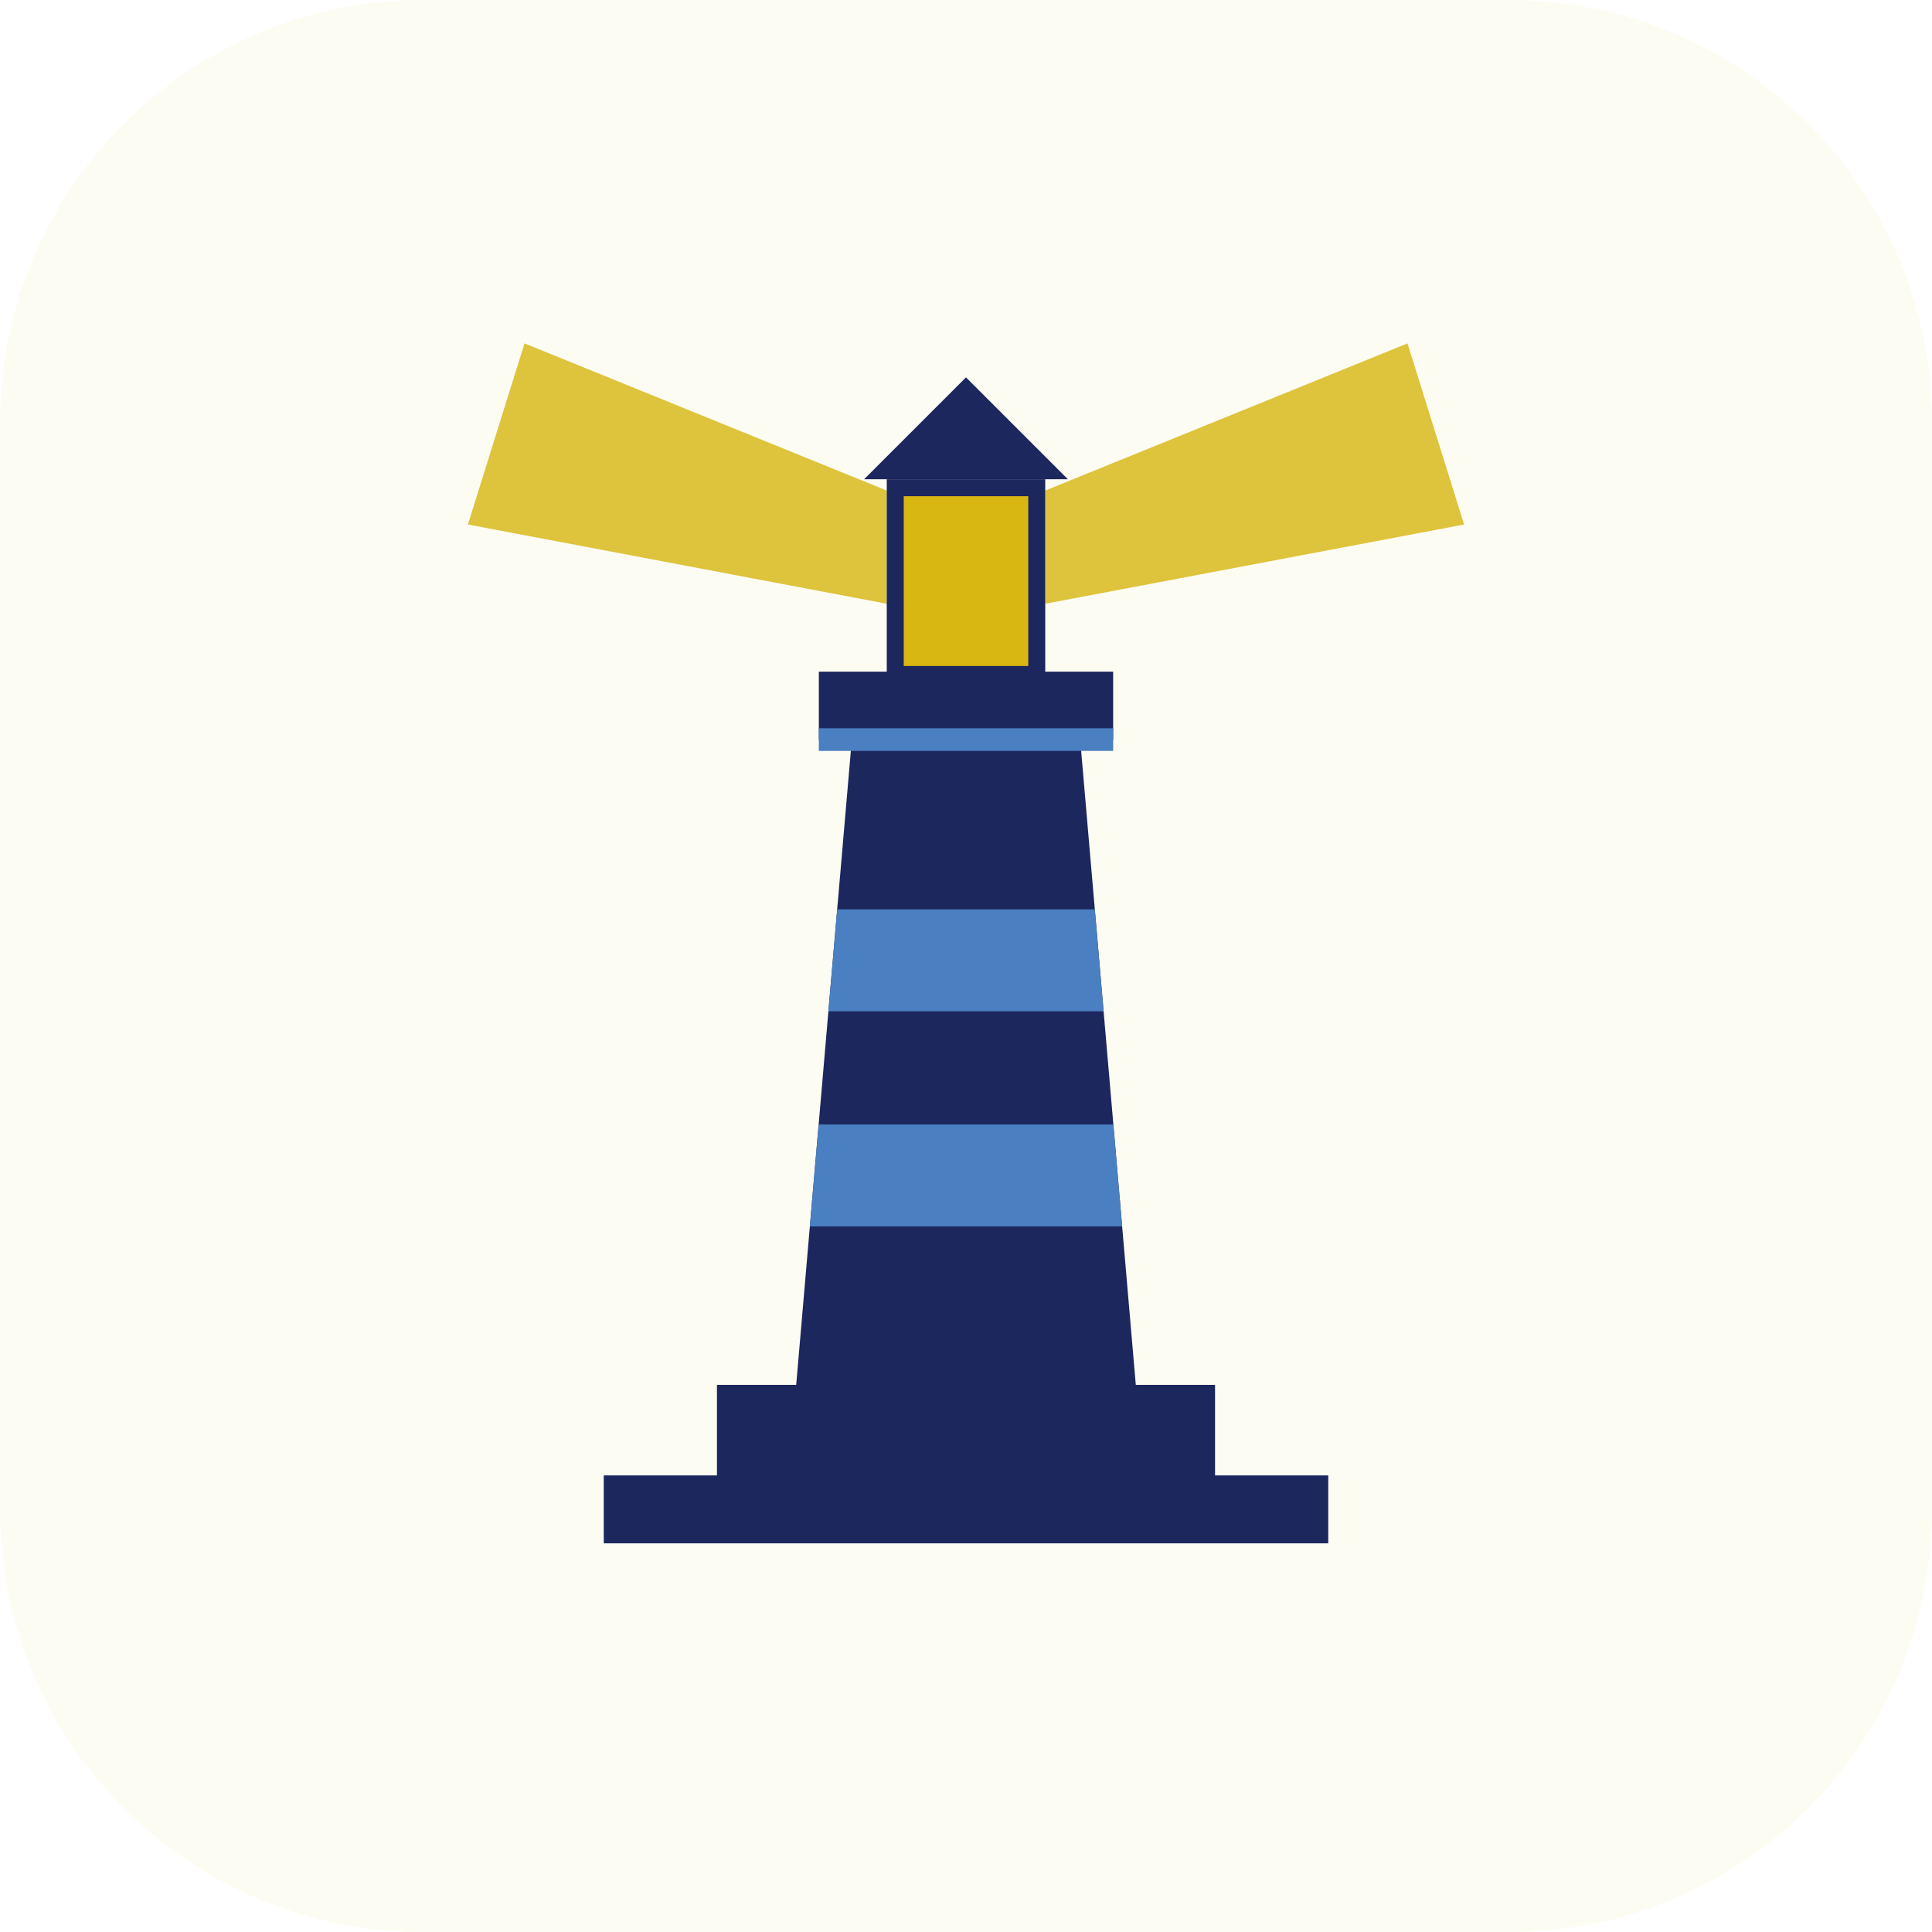
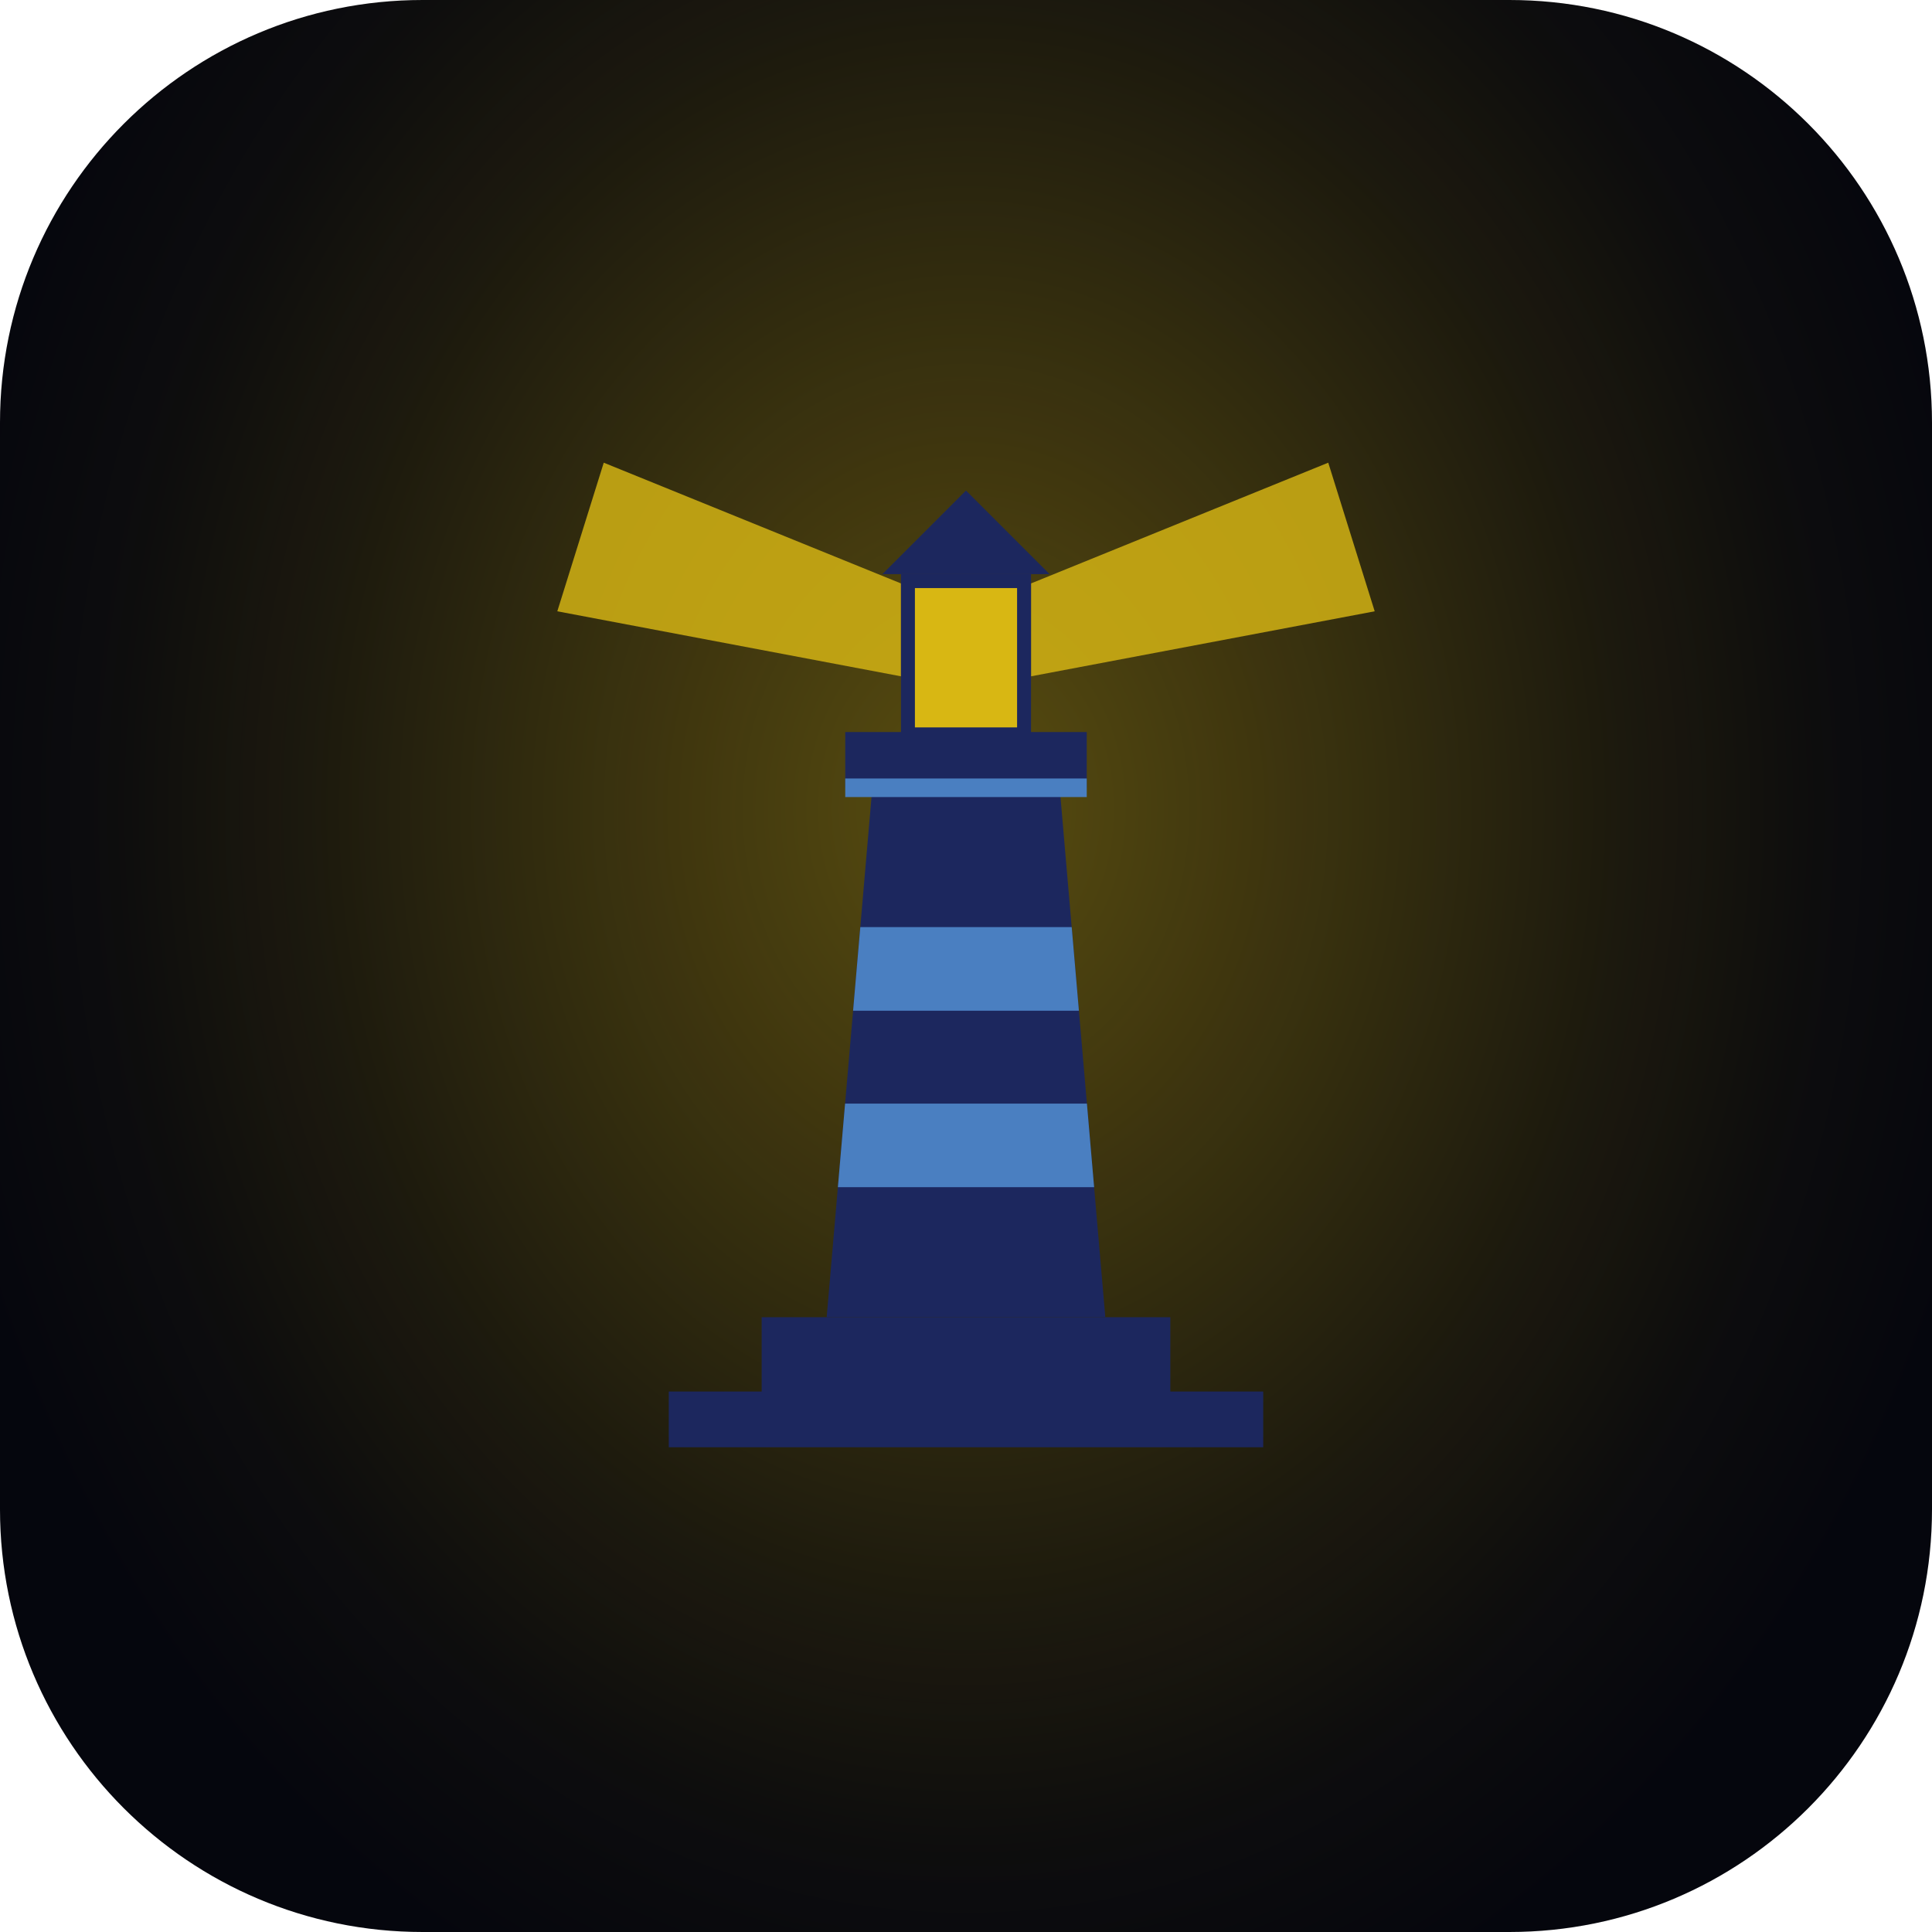
<svg xmlns="http://www.w3.org/2000/svg" viewBox="0 0 512 512">
-   <rect width="512" height="512" rx="112" fill="#fcfcf3" />
-   <svg x="106" y="61" width="300" height="390" viewBox="0 0 100 130" preserveAspectRatio="xMidYMid meet">
+   <rect width="512" height="512" rx="112" fill="#05060d" />
+   <defs>
+     <radialGradient id="halo" gradientUnits="userSpaceOnUse" cx="0" cy="0" r="1" gradientTransform="translate(256.0 215.0) scale(280 340)">
+       <stop offset="0" stop-color="#d8b713" stop-opacity="0.4" />
+       <stop offset=".35" stop-color="#d8b713" stop-opacity="0.240" />
+       <stop offset=".6" stop-color="#d8b713" stop-opacity="0.120" />
+       <stop offset=".8" stop-color="#d8b713" stop-opacity="0.040" />
+       <stop offset="1" stop-color="#d8b713" stop-opacity="0" />
+     </radialGradient>
+   </defs>
+   <rect width="512" height="512" rx="112" fill="url(#halo)" />
+   <svg x="132.9" y="98.0" width="246.2" height="320" viewBox="0 0 100 130">
    <defs>
      <clipPath id="tower">
        <polygon points="35,102 65,102 60,44 40,44" />
      </clipPath>
    </defs>
    <polygon points="43,23 43,33 6,26 11,10" fill="#d8b713" opacity="0.82" />
    <polygon points="57,23 57,33 94,26 89,10" fill="#d8b713" opacity="0.82" />
    <rect x="18" y="110" width="64" height="6" fill="#1c275e" />
    <rect x="28" y="102" width="44" height="9" fill="#1c275e" />
    <polygon points="35,102 65,102 60,44 40,44" fill="#1c275e" />
    <rect x="0" y="60" width="100" height="9" fill="#4a7fc1" clip-path="url(#tower)" />
    <rect x="0" y="79" width="100" height="9" fill="#4a7fc1" clip-path="url(#tower)" />
    <rect x="37" y="39" width="26" height="6" fill="#1c275e" />
    <rect x="37" y="44" width="26" height="2" fill="#4a7fc1" />
    <rect x="43" y="22" width="14" height="18" fill="#1c275e" />
    <rect x="44.5" y="23.5" width="11" height="15" fill="#d8b713" />
    <polygon points="41,22 59,22 50,13" fill="#1c275e" />
  </svg>
</svg>
